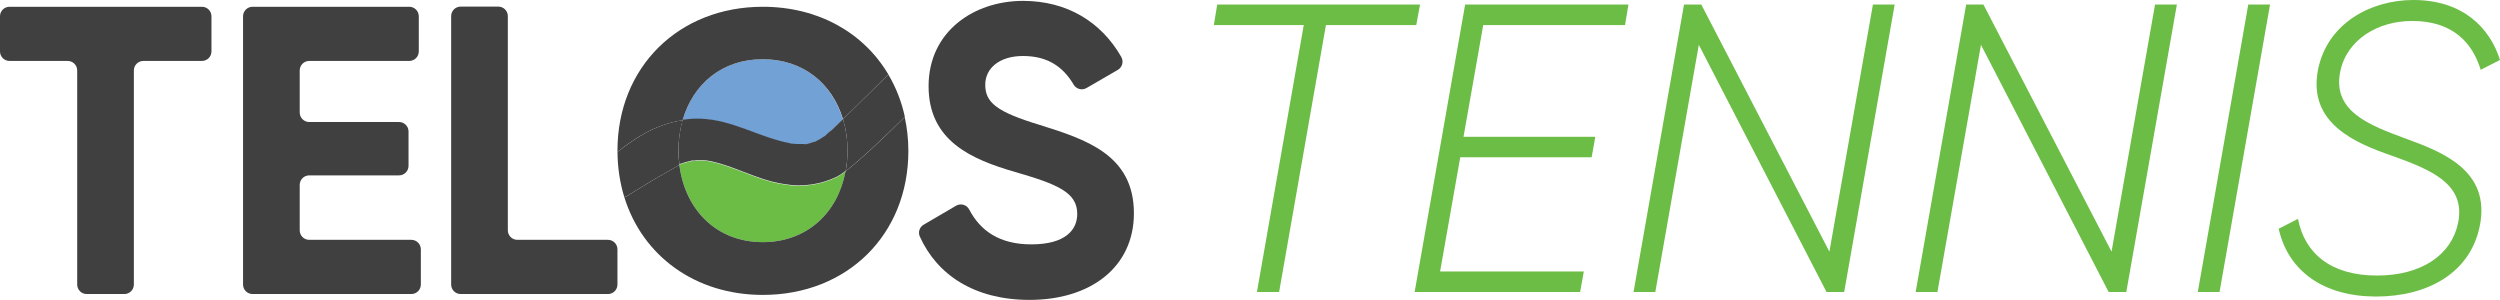
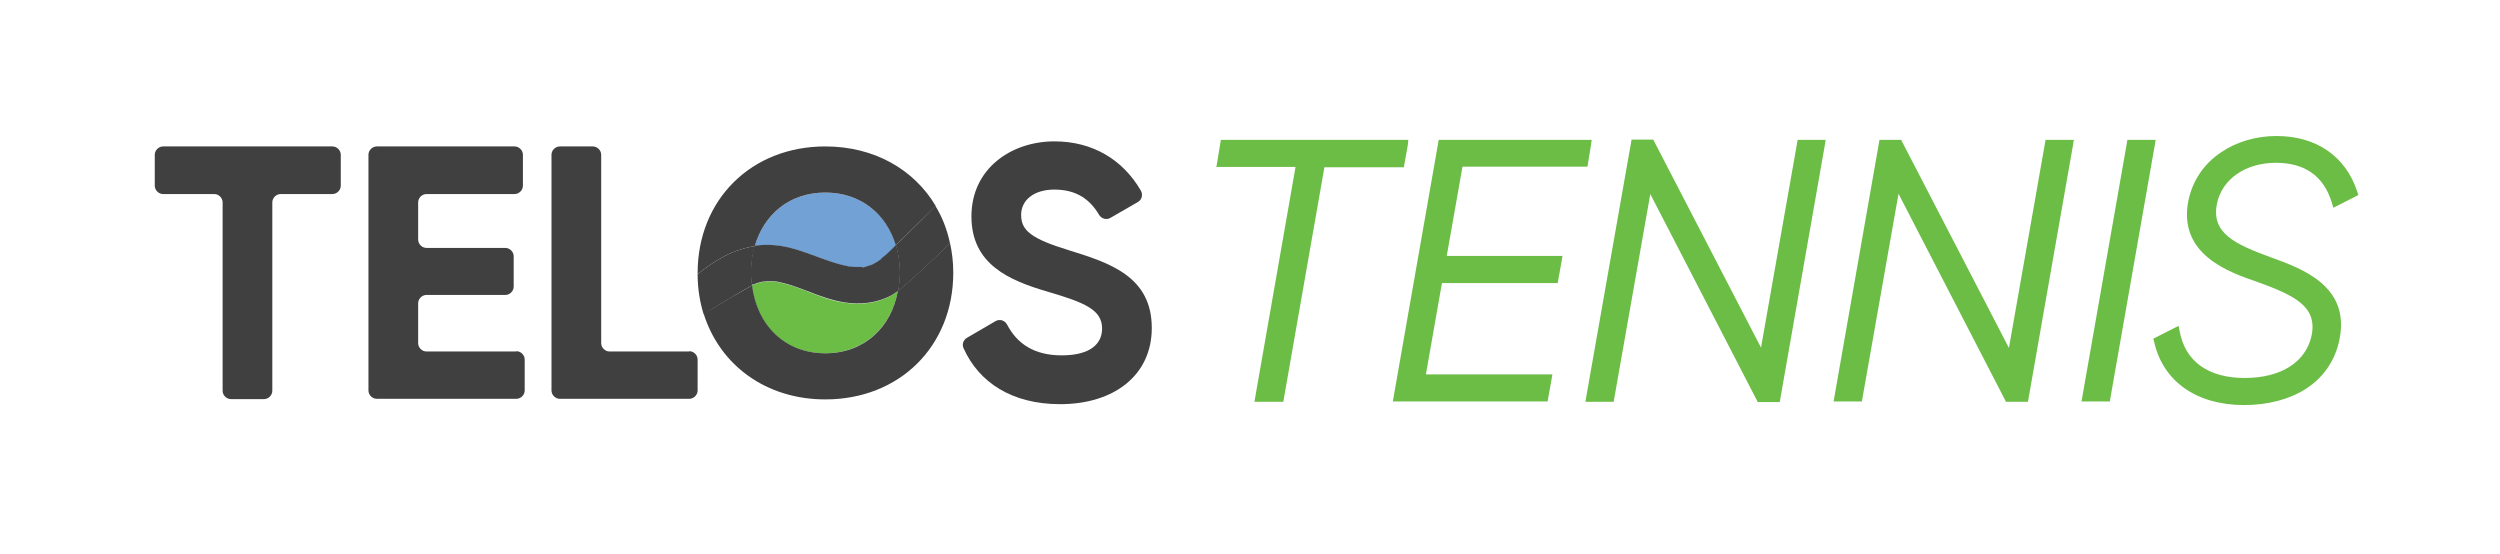
- <svg xmlns="http://www.w3.org/2000/svg" viewBox="0 0 738.44 88.55">
-   <defs>
-     <style>.cls-1{fill:#404041;}.cls-2{fill:none;}.cls-3{fill:#6cbd45;}.cls-4{fill:#72a1d6;}</style>
-   </defs>
-   <g id="Layer_2" data-name="Layer 2">
-     <g id="Layer_1-2" data-name="Layer 1">
-       <path class="cls-1" d="M62.46,15.17A2.81,2.81,0,0,1,59.66,18H42.34a2.81,2.81,0,0,0-2.8,2.8V84.05a2.81,2.81,0,0,1-2.8,2.8H25.6a2.81,2.81,0,0,1-2.8-2.8V20.76A2.81,2.81,0,0,0,20,18H2.8A2.81,2.81,0,0,1,0,15.17V4.75A2.81,2.81,0,0,1,2.8,2H59.66a2.81,2.81,0,0,1,2.8,2.8Z" />
-       <path class="cls-1" d="M121.51,70.84a2.81,2.81,0,0,1,2.8,2.8V84.05a2.81,2.81,0,0,1-2.8,2.8H74.59a2.81,2.81,0,0,1-2.8-2.8V4.75A2.81,2.81,0,0,1,74.59,2H120.9a2.81,2.81,0,0,1,2.8,2.8V15.17A2.81,2.81,0,0,1,120.9,18H91.33a2.81,2.81,0,0,0-2.8,2.8V33.24a2.81,2.81,0,0,0,2.8,2.8h26.54a2.8,2.8,0,0,1,2.8,2.79V49a2.81,2.81,0,0,1-2.8,2.8H91.33a2.81,2.81,0,0,0-2.8,2.8V68.05a2.81,2.81,0,0,0,2.8,2.79Z" />
-       <path class="cls-1" d="M179.58,70.84a2.81,2.81,0,0,1,2.8,2.8V84.05a2.81,2.81,0,0,1-2.8,2.8H136.06a2.81,2.81,0,0,1-2.8-2.8V4.75a2.81,2.81,0,0,1,2.8-2.8H147.2a2.81,2.81,0,0,1,2.8,2.8v63.3a2.81,2.81,0,0,0,2.8,2.79Z" />
-       <path class="cls-1" d="M272.86,66.35l9.55-5.59a2.79,2.79,0,0,1,3.89,1.16c3.31,6.31,9,10.26,18.31,10.26,10.06,0,13.58-4.25,13.58-9,0-6.31-5.7-8.73-18.31-12.37-13-3.76-25.6-9.22-25.6-25.35S287.63.26,302.18.26c12.93,0,23.05,6.15,29,16.52a2.82,2.82,0,0,1-1,3.86L320.93,26a2.79,2.79,0,0,1-3.8-1c-3-5.09-7.48-8.46-14.95-8.46-7,0-11.16,3.64-11.16,8.49,0,5.21,3.28,8,16.13,11.88,13.47,4.25,27.78,8.74,27.78,26.08,0,15.89-12.74,25.59-30.81,25.59-16.29,0-27.34-7.39-32.44-18.74A2.74,2.74,0,0,1,272.86,66.35Z" />
-       <path class="cls-2" d="M208.71,47.53l.33,0C208.89,47.53,208.74,47.5,208.71,47.53Z" />
-       <path class="cls-3" d="M231.72,54.51c-4.43-.63-8.57-2.25-12.71-3.85-2.07-.8-4.14-1.58-6.27-2.2-1.09-.32-2.2-.6-3.31-.81l-.31-.07c-.56,0-1.11-.11-1.67-.13s-1.11,0-1.66,0a8.92,8.92,0,0,1-1.45.14l-.32.06c-.52.11-1,.24-1.55.39s-1,.31-1.44.48l-.36.2c1.64,13.18,10.9,22.8,24.64,22.8,13.08,0,22.2-8.73,24.47-20.94a18.58,18.58,0,0,1-2.39,1.64A25.46,25.46,0,0,1,231.72,54.51Z" />
-       <path class="cls-4" d="M225.31,17.49c-12,0-20.61,7.29-23.67,18a29.6,29.6,0,0,1,5.56-.3c9.32.41,17.13,5.5,26.09,7.23a5,5,0,0,1,.55.14h.24c.49,0,1,.09,1.45.11s1.13,0,1.69,0c.24,0,.48,0,.72,0,.77,0-.46.07-.43.08.32.14,1.31-.24,1.65-.33.52-.14,1-.31,1.53-.48h0l.09,0c.45-.23.89-.45,1.33-.71s.85-.52,1.27-.81l.26-.18a18.85,18.85,0,0,1,2.05-1.74c.38-.36,1.63-1.57,3.28-3.18C245.84,24.66,237.22,17.49,225.31,17.49Z" />
-       <path class="cls-2" d="M233.89,42.55h0Z" />
-       <path class="cls-2" d="M200.67,48.65Z" />
-       <path class="cls-1" d="M225.31,17.49c11.91,0,20.53,7.17,23.69,17.7,4.53-4.41,12.09-11.86,13.39-13.22C255.1,9.66,241.69,2,225.31,2c-24.8,0-42.93,17.76-42.93,42.56,0,.1,0,.2,0,.31,4.19-3.26,10.6-8.09,19.24-9.35C204.7,24.78,213.29,17.49,225.31,17.49Z" />
-       <path class="cls-4" d="M200.67,48.65Z" />
-       <path class="cls-1" d="M225.31,71.52c-13.74,0-23-9.62-24.64-22.8-1.3.75-5,2.89-5.06,2.9-.89.44-9.07,5.39-9.89,6a5,5,0,0,1-1.31.61c5.36,17.39,21,28.88,40.9,28.88,24.91,0,43-17.76,43-42.55a47,47,0,0,0-1.08-10c-5,5-12.95,12.57-17.49,16.07C247.51,62.79,238.39,71.52,225.31,71.52Z" />
-       <path class="cls-4" d="M233.89,42.55h0Z" />
-       <path class="cls-4" d="M234,42.56l.51,0A1.42,1.42,0,0,1,234,42.56Z" />
-       <path class="cls-4" d="M240.72,41.86c-.72.4.95-.31,0,0Z" />
-       <path class="cls-4" d="M243.94,39.92l-.27.19-.11.11S244.5,39.56,243.94,39.92Z" />
-       <path class="cls-4" d="M201,48.52l.13-.07a2.73,2.73,0,0,1-.47.19l.27-.09Z" />
-       <path class="cls-1" d="M243.67,40.11l.27-.19c.56-.36-.35.26-.38.3l.11-.11-.26.18c-.42.29-.84.56-1.27.81s-.88.48-1.33.71l-.09,0c.95-.31-.72.4,0,0h0c-.51.17-1,.34-1.53.48-.34.09-1.33.47-1.65.33,0,0,1.2-.07.43-.08-.24,0-.48,0-.72,0-.56,0-1.12,0-1.69,0s-1-.08-1.45-.11H234a1.42,1.42,0,0,0,.51,0l-.51,0h-.15a5,5,0,0,0-.55-.14c-9-1.73-16.77-6.82-26.09-7.23a29.6,29.6,0,0,0-5.56.3,32.48,32.48,0,0,0-1.25,9,33,33,0,0,0,.28,4.14h0a2.73,2.73,0,0,0,.47-.19l-.13.07c.48-.17,1-.34,1.44-.48s1-.28,1.55-.39l.32-.06h-.15c.06,0,1.18-.22.51-.06l-.36.07a8.92,8.92,0,0,0,1.45-.14c.55,0,1.1,0,1.66,0s1.11.08,1.67.13l-.08,0-.33,0s.18,0,.33,0,.58.06.1,0h0l.31.07c1.11.21,2.22.49,3.31.81,2.13.62,4.2,1.4,6.27,2.2,4.14,1.6,8.28,3.22,12.71,3.85a25.46,25.46,0,0,0,15.67-2.29,18.58,18.58,0,0,0,2.39-1.64,33.25,33.25,0,0,0,.56-6.07A32.59,32.59,0,0,0,249,35.19c-1.65,1.61-2.9,2.82-3.28,3.18A18.85,18.85,0,0,0,243.67,40.11Z" />
-       <path class="cls-4" d="M201,48.55l-.27.09h0v.07l.36-.2Z" />
-       <path class="cls-4" d="M209,47.56l.08,0h0C209.62,47.62,209.32,47.59,209,47.56Z" />
-       <path class="cls-4" d="M204.19,47.58h.15l.36-.07C205.37,47.36,204.25,47.6,204.19,47.58Z" />
-       <path class="cls-1" d="M249,35.19a32.59,32.59,0,0,1,1.34,9.32,33.25,33.25,0,0,1-.56,6.07c4.54-3.5,12.49-11.1,17.49-16.07A41.69,41.69,0,0,0,262.39,22C261.09,23.33,253.53,30.78,249,35.19Z" />
-       <path class="cls-1" d="M195.61,51.62s3.76-2.15,5.06-2.9v-.07h0a33,33,0,0,1-.28-4.14,32.48,32.48,0,0,1,1.25-9c-8.64,1.26-15,6.09-19.24,9.35a46.13,46.13,0,0,0,2,13.36,5,5,0,0,0,1.31-.61C186.54,57,194.72,52.06,195.61,51.62Z" />
-       <path class="cls-3" d="M418.33,7.4H391.65L377.82,86.24h-6.55L385.1,7.4H358.54l1-6.07h59.91Z" />
-       <path class="cls-3" d="M438.11,7.4l-5.82,33h38.93l-1.09,6.06H431.32l-5.95,33.72h42.45l-1.09,6.07H417.85L432.77,1.33H481l-1,6.07Z" />
-       <path class="cls-3" d="M497.42,1.33h5.1l37.84,73,12.86-73h6.42L544.73,86.24h-5.22l-37.72-73-12.85,73h-6.43Z" />
-       <path class="cls-3" d="M580.76,1.33h5.09l37.85,73,12.85-73H643L628.06,86.24h-5.22l-37.71-73-12.86,73h-6.43Z" />
-       <path class="cls-3" d="M670.52,1.33,655.6,86.24h-6.42L664.09,1.33Z" />
-       <path class="cls-3" d="M673.07,67.56l5.7-2.91c1.94,10.07,9.58,16.74,23.29,16.74,13.34,0,22.07-6.19,24-15.53,2.43-11.77-8.61-15.89-19.28-19.77-10.92-3.76-25.23-9.58-22.08-25.59C687.5,6.79,700.36,0,712.85,0c14.56,0,22.56,8.13,25.59,17.71l-5.7,2.91c-2.42-7.88-8.12-14.43-20.25-14.43-10.07,0-19.28,5.46-21.23,14.92-2.42,11.76,8.62,15.88,19.17,19.77,11,4,25.23,9.46,22.07,25.71-2.79,14.19-15.64,21-30.68,21C686.29,87.57,675.86,80.05,673.07,67.56Z" />
+ <svg xmlns="http://www.w3.org/2000/svg" version="1.1" id="Layer_1" x="0px" y="0px" viewBox="0 0 840 186" style="enable-background:new 0 0 840 186;" xml:space="preserve">
+   <style type="text/css">
+ 	.st0{fill:#404041;}
+ 	.st1{fill:none;}
+ 	.st2{fill:#6CBD45;}
+ 	.st3{fill:#72A1D6;}
+ </style>
+   <g>
+     <g>
+       <path class="st0" d="M114.5,62.4c0,1.5-1.3,2.8-2.8,2.8H94.3c-1.5,0-2.8,1.3-2.8,2.8v63.3c0,1.5-1.3,2.8-2.8,2.8H77.6    c-1.5,0-2.8-1.3-2.8-2.8V68c0-1.5-1.3-2.8-2.8-2.8H54.8c-1.5,0-2.8-1.3-2.8-2.8V52c0-1.5,1.3-2.8,2.8-2.8h56.9    c1.5,0,2.8,1.3,2.8,2.8V62.4z" />
+     </g>
+   </g>
+   <g>
+     <g>
+       <path class="st0" d="M173.5,118c1.5,0,2.8,1.3,2.8,2.8v10.4c0,1.5-1.3,2.8-2.8,2.8h-46.9c-1.5,0-2.8-1.3-2.8-2.8V52    c0-1.5,1.3-2.8,2.8-2.8h46.3c1.5,0,2.8,1.3,2.8,2.8v10.4c0,1.5-1.3,2.8-2.8,2.8h-29.6c-1.5,0-2.8,1.3-2.8,2.8v12.5    c0,1.5,1.3,2.8,2.8,2.8h26.5c1.5,0,2.8,1.3,2.8,2.8v10.2c0,1.5-1.3,2.8-2.8,2.8h-26.5c-1.5,0-2.8,1.3-2.8,2.8v13.4    c0,1.5,1.3,2.8,2.8,2.8H173.5z" />
+     </g>
+   </g>
+   <g>
+     <g>
+       <path class="st0" d="M231.6,118c1.5,0,2.8,1.3,2.8,2.8v10.4c0,1.5-1.3,2.8-2.8,2.8h-43.5c-1.5,0-2.8-1.3-2.8-2.8V52    c0-1.5,1.3-2.8,2.8-2.8h11.1c1.5,0,2.8,1.3,2.8,2.8v63.3c0,1.5,1.3,2.8,2.8,2.8H231.6z" />
+     </g>
+   </g>
+   <path class="st0" d="M324.9,113.5l9.6-5.6c1.4-0.8,3.1-0.3,3.9,1.2c3.3,6.3,9,10.3,18.3,10.3c10.1,0,13.6-4.2,13.6-9  c0-6.3-5.7-8.7-18.3-12.4c-13-3.8-25.6-9.2-25.6-25.3c0-16,13.3-25.2,27.9-25.2c12.9,0,23,6.2,29,16.5c0.8,1.4,0.4,3.1-1,3.9  l-9.2,5.3c-1.3,0.8-3,0.3-3.8-1c-3-5.1-7.5-8.5-15-8.5c-7,0-11.2,3.6-11.2,8.5c0,5.2,3.3,8,16.1,11.9c13.5,4.2,27.8,8.7,27.8,26.1  c0,15.9-12.7,25.6-30.8,25.6c-16.3,0-27.3-7.4-32.4-18.7C323.1,115.7,323.7,114.2,324.9,113.5z" />
+   <path class="st1" d="M260.7,94.7c0,0,0.2,0,0.3,0C260.9,94.7,260.7,94.7,260.7,94.7z" />
+   <path class="st2" d="M283.7,101.7c-4.4-0.6-8.6-2.3-12.7-3.9c-2.1-0.8-4.1-1.6-6.3-2.2c-1.1-0.3-2.2-0.6-3.3-0.8c0,0-0.2,0-0.3-0.1  c-0.6,0-1.1-0.1-1.7-0.1c-0.6,0-1.1,0-1.7,0c-0.3,0-1.1,0.2-1.4,0.1c-0.1,0-0.2,0-0.3,0.1c-0.5,0.1-1,0.2-1.6,0.4  c-0.5,0.1-1,0.3-1.4,0.5c-0.1,0-0.2,0.1-0.4,0.2c1.6,13.2,10.9,22.8,24.6,22.8c13.1,0,22.2-8.7,24.5-20.9c-1,0.7-1.8,1.3-2.4,1.6  C294.4,102,289.2,102.5,283.7,101.7z" />
+   <path class="st3" d="M277.3,64.7c-12,0-20.6,7.3-23.7,18c1.8-0.3,3.6-0.4,5.6-0.3c9.3,0.4,17.1,5.5,26.1,7.2c0.1,0,0.3,0.1,0.6,0.1  c0,0,0.1,0,0.2,0c0.5,0,1,0.1,1.5,0.1c0.6,0,1.1,0,1.7,0c0.2,0,0.5,0,0.7,0c0.8,0-0.5,0.1-0.4,0.1c0.3,0.1,1.3-0.2,1.7-0.3  c0.5-0.1,1-0.3,1.5-0.5c0,0,0,0,0,0c0,0,0,0,0.1,0c0.4-0.2,0.9-0.5,1.3-0.7c0.4-0.3,0.9-0.5,1.3-0.8c0.1-0.1,0.2-0.1,0.3-0.2  c0.5-0.6,1.5-1.2,2.1-1.7c0.4-0.4,1.6-1.6,3.3-3.2C297.8,71.9,289.2,64.7,277.3,64.7z" />
+   <path class="st1" d="M285.9,89.7C285.9,89.8,286,89.8,285.9,89.7C286,89.8,285.9,89.8,285.9,89.7z" />
+   <path class="st1" d="M252.7,95.9C252.7,95.9,252.7,95.9,252.7,95.9C252.7,95.9,252.7,95.8,252.7,95.9  C252.7,95.8,252.7,95.9,252.7,95.9z" />
+   <path class="st0" d="M277.3,64.7c11.9,0,20.5,7.2,23.7,17.7c4.5-4.4,12.1-11.9,13.4-13.2c-7.3-12.3-20.7-20-37.1-20  c-24.8,0-42.9,17.8-42.9,42.6c0,0.1,0,0.2,0,0.3c4.2-3.3,10.6-8.1,19.2-9.4C256.7,72,265.3,64.7,277.3,64.7z" />
+   <path class="st3" d="M252.7,95.9C252.7,95.9,252.7,95.9,252.7,95.9C252.4,96,252.5,95.9,252.7,95.9z" />
+   <path class="st0" d="M277.3,118.7c-13.7,0-23-9.6-24.6-22.8c-1.3,0.7-5,2.9-5.1,2.9c-0.9,0.4-9.1,5.4-9.9,5.9  c-0.4,0.3-0.9,0.5-1.3,0.6c5.4,17.4,21,28.9,40.9,28.9c24.9,0,43-17.8,43-42.6c0-3.5-0.4-6.8-1.1-10c-5,5-13,12.6-17.5,16.1  C299.5,110,290.4,118.7,277.3,118.7z" />
+   <path class="st3" d="M285.9,89.7C285.9,89.7,285.9,89.7,285.9,89.7C285.8,89.7,285.8,89.7,285.9,89.7z" />
+   <path class="st3" d="M286,89.8c0.2,0,0.5,0.1,0.5,0C286.4,89.8,286.2,89.8,286,89.8z" />
+   <path class="st3" d="M292.7,89.1C292,89.5,293.7,88.8,292.7,89.1L292.7,89.1z" />
+   <path class="st3" d="M295.9,87.1c-0.1,0.1-0.2,0.1-0.3,0.2c0,0-0.1,0.1-0.1,0.1C295.6,87.4,296.5,86.8,295.9,87.1z" />
+   <path class="st3" d="M253,95.7c0,0,0.1-0.1,0.1-0.1c0,0-0.3,0.1-0.5,0.2C252.8,95.8,252.8,95.8,253,95.7C253,95.7,253,95.7,253,95.7  z" />
+   <path class="st0" d="M295.7,87.3c0.1-0.1,0.2-0.1,0.3-0.2c0.6-0.4-0.3,0.3-0.4,0.3C295.6,87.4,295.6,87.4,295.7,87.3  c-0.1,0.1-0.2,0.1-0.3,0.2c-0.4,0.3-0.8,0.6-1.3,0.8c-0.4,0.3-0.9,0.5-1.3,0.7c0,0-0.1,0-0.1,0c0.9-0.3-0.7,0.4,0,0c0,0,0,0,0,0  c-0.5,0.2-1,0.3-1.5,0.5c-0.3,0.1-1.3,0.5-1.7,0.3c0,0,1.2-0.1,0.4-0.1c-0.2,0-0.5,0-0.7,0c-0.6,0-1.1,0-1.7,0c-0.5,0-1-0.1-1.5-0.1  c-0.2,0-0.2,0-0.2,0c0,0,0,0,0,0c0,0,0.1,0,0.1,0c0.2,0,0.4,0.1,0.5,0c0,0-0.3,0-0.5,0c0,0-0.1,0-0.1,0c0,0-0.1,0,0,0  c-0.2-0.1-0.4-0.1-0.6-0.1c-9-1.7-16.8-6.8-26.1-7.2c-2-0.1-3.8,0-5.6,0.3c-0.8,2.8-1.2,5.8-1.2,9c0,1.4,0.1,2.8,0.3,4.1  c0,0,0,0,0,0c0.2-0.1,0.5-0.2,0.5-0.2c0,0-0.1,0-0.1,0.1c0.5-0.2,1-0.3,1.4-0.5c0.5-0.1,1-0.3,1.6-0.4c0.1,0,0.2,0,0.3-0.1  c0,0-0.1,0-0.1,0c0.1,0,1.2-0.2,0.5-0.1c-0.1,0-0.2,0-0.4,0.1c0.4,0.1,1.2-0.1,1.4-0.1c0.6,0,1.1,0,1.7,0c0.6,0,1.1,0.1,1.7,0.1  c0,0-0.1,0-0.1,0c-0.2,0-0.3,0-0.3,0c0,0,0.2,0,0.3,0c0.3,0,0.6,0.1,0.1,0c0,0,0,0,0,0c0.1,0,0.3,0.1,0.3,0.1  c1.1,0.2,2.2,0.5,3.3,0.8c2.1,0.6,4.2,1.4,6.3,2.2c4.1,1.6,8.3,3.2,12.7,3.9c5.5,0.8,10.7,0.3,15.7-2.3c0.6-0.3,1.4-0.9,2.4-1.6  c0.4-1.9,0.6-4,0.6-6.1c0-3.3-0.5-6.4-1.3-9.3c-1.6,1.6-2.9,2.8-3.3,3.2C297.1,86.1,296.2,86.7,295.7,87.3z" />
+   <path class="st3" d="M253,95.7c-0.1,0-0.2,0.1-0.3,0.1c0,0,0,0,0,0c0,0,0,0,0,0.1C252.8,95.8,253,95.8,253,95.7  C253,95.7,253,95.7,253,95.7z" />
+   <path class="st3" d="M261,94.8C261.1,94.8,261.1,94.8,261,94.8c0.1,0,0.1,0,0.1,0C261.6,94.8,261.3,94.8,261,94.8z" />
+   <path class="st3" d="M256.2,94.8c0,0,0.1,0,0.1,0c0.1,0,0.2,0,0.4-0.1C257.4,94.6,256.3,94.8,256.2,94.8z" />
+   <path class="st0" d="M301,82.4c0.9,2.9,1.3,6,1.3,9.3c0,2.1-0.2,4.1-0.6,6.1c4.5-3.5,12.5-11.1,17.5-16.1c-1-4.6-2.6-8.8-4.9-12.5  C313.1,70.5,305.5,78,301,82.4z" />
+   <path class="st0" d="M247.6,98.8c0,0,3.8-2.2,5.1-2.9c0,0,0,0,0-0.1c-0.2,0.1-0.3,0.1,0,0c-0.2-1.3-0.3-2.7-0.3-4.1  c0-3.2,0.4-6.2,1.2-9c-8.6,1.3-15,6.1-19.2,9.4c0,4.7,0.7,9.2,2,13.4c0.5-0.1,0.9-0.3,1.3-0.6C238.5,104.2,246.7,99.3,247.6,98.8z" />
+   <g>
+     <g>
+       <polygon class="st2" points="422.4,134.2 436.2,55.4 409.7,55.4 410.9,47.8 472.3,47.8 471,55.4 444.3,55.4 430.5,134.2   " />
+       <path class="st2" d="M471.4,48.5l-1.1,6.1h-26.7l-13.8,78.8h-6.6l13.8-78.8h-26.6l1-6.1H471.4 M473.2,47h-1.8h-59.9h-1.3l-0.2,1.3    l-1,6.1l-0.3,1.7h1.8h24.8l-13.5,77.1l-0.3,1.8h1.8h6.6h1.3l0.2-1.2l13.6-77.6h25.4h1.3l0.2-1.2l1.1-6.1L473.2,47L473.2,47z     M471.4,50L471.4,50L471.4,50L471.4,50z" />
+     </g>
+     <g>
+       <polygon class="st2" points="469,134.2 484.1,47.8 533.9,47.8 532.7,55.4 490.7,55.4 485.2,86.8 524.1,86.8 522.8,94.4     483.9,94.4 478.3,126.6 520.7,126.6 519.4,134.2   " />
+       <path class="st2" d="M533,48.5l-1,6.1h-42l-5.8,33h38.9l-1.1,6.1h-38.8l-5.9,33.7h42.5l-1.1,6.1h-48.9l14.9-84.9H533 M523.2,87.6    L523.2,87.6 M519.8,127.4L519.8,127.4 M534.8,47H533h-48.3h-1.3l-0.2,1.2l-14.9,84.9l-0.3,1.8h1.8h48.9h1.3l0.2-1.2l1.1-6.1    l0.3-1.8h-1.8h0h-40.7l5.4-30.7h37.6h1.3l0.2-1.2l1.1-6.1l0.3-1.8h-1.8h0h-37.1l5.3-30h40.7h1.3l0.2-1.3l1-6.1L534.8,47L534.8,47z     M533,50L533,50L533,50L533,50z" />
+     </g>
+     <g>
+       <polygon class="st2" points="591.1,134.2 554.1,62.7 541.6,134.2 533.6,134.2 548.8,47.8 555,47.8 592,119.2 604.6,47.8     612.5,47.8 597.4,134.2   " />
+       <path class="st2" d="M611.6,48.5L611.6,48.5 M611.6,48.5l-14.9,84.9h-5.2l-37.7-73l-12.9,73h-6.4l14.9-84.9h5.1l37.8,73l12.9-73    H611.6 M613.4,47h-1.8h-6.4H604l-0.2,1.2l-12.1,68.6l-35.8-69.1l-0.4-0.8h-0.9h-5.1h-1.3l-0.2,1.2L533,133.2l-0.3,1.8h1.8h6.4h1.3    l0.2-1.2l12.1-68.6l35.7,69.1l0.4,0.8h0.9h5.2h1.3l0.2-1.2l14.9-84.9L613.4,47L613.4,47z M611.6,47L611.6,47L611.6,47L611.6,47z     M611.6,50L611.6,50L611.6,50L611.6,50z" />
+     </g>
+     <g>
+       <polygon class="st2" points="674.4,134.2 637.5,62.7 624.9,134.2 616.9,134.2 632.1,47.8 638.3,47.8 675.3,119.2 687.9,47.8     695.9,47.8 680.7,134.2   " />
+       <path class="st2" d="M695,48.5L695,48.5 M695,48.5l-14.9,84.9h-5.2l-37.7-73l-12.9,73h-6.4l14.9-84.9h5.1l37.8,73l12.9-73H695     M696.8,47H695h-6.4h-1.3l-0.2,1.2L675,116.9l-35.8-69.1l-0.4-0.8h-0.9h-5.1h-1.3l-0.2,1.2l-14.9,84.9l-0.3,1.8h1.8h6.4h1.3    l0.2-1.2l12.1-68.6l35.7,69.1l0.4,0.8h0.9h5.2h1.3l0.2-1.2l14.9-84.9L696.8,47L696.8,47z M695,47L695,47L695,47L695,47z M695,50    L695,50L695,50L695,50z" />
+     </g>
+     <g>
+       <polygon class="st2" points="700.3,134.2 715.5,47.8 723.4,47.8 708.2,134.2   " />
+       <path class="st2" d="M722.5,48.5l-14.9,84.9h-6.4l14.9-84.9H722.5 M724.3,47h-1.8h-6.4h-1.3l-0.2,1.2l-14.9,84.9l-0.3,1.8h1.8h6.4    h1.3l0.2-1.2L724,48.8L724.3,47L724.3,47z M722.5,50L722.5,50L722.5,50L722.5,50z" />
+     </g>
+     <g>
+       <path class="st2" d="M753.8,135.5c-15.6,0-26.6-7.7-29.5-20.6l-0.1-0.6l7.1-3.6l0.2,1c2,10.4,10,16.1,22.6,16.1    c12.6,0,21.3-5.6,23.3-14.9c2.3-11.2-8.4-15.1-18.8-18.9c-9.1-3.1-26-9-22.6-26.4c3-14.6,16.6-21.1,28.9-21.1    c13,0,22.6,6.6,26.3,18.2l0.2,0.6l-7.1,3.6L784,68c-2.8-9.2-9.4-13.9-19.5-13.9c-10.5,0-18.7,5.8-20.5,14.3    c-2.3,11.2,8.4,15.1,18.7,18.9c10.3,3.7,25.9,9.4,22.6,26.6C782.6,127.5,770.8,135.5,753.8,135.5z" />
+       <path class="st2" d="M764.9,47.2c14.6,0,22.6,8.1,25.6,17.7l-5.7,2.9c-2.4-7.9-8.1-14.4-20.3-14.4c-10.1,0-19.3,5.5-21.2,14.9    c-2.4,11.8,8.6,15.9,19.2,19.8c11,4,25.2,9.5,22.1,25.7c-2.8,14.2-15.6,21-30.7,21c-15.5,0-26-7.5-28.7-20l5.7-2.9    c1.9,10.1,9.6,16.7,23.3,16.7c13.3,0,22.1-6.2,24-15.5c2.4-11.8-8.6-15.9-19.3-19.8c-10.9-3.8-25.2-9.6-22.1-25.6    C739.5,54,752.4,47.2,764.9,47.2 M764.9,45.7c-6.8,0-13.3,1.9-18.5,5.4c-5.9,3.9-9.7,9.6-11.1,16.3c-3.6,18.1,13.7,24.1,23.1,27.3    c12.4,4.5,20.3,8.2,18.3,18c-1.9,9-10.3,14.3-22.5,14.3c-12.1,0-19.9-5.5-21.8-15.5l-0.4-2l-1.8,0.9l-5.7,2.9l-1,0.5l0.3,1.1    c3,13.3,14.3,21.2,30.2,21.2c8,0,15.2-1.9,20.7-5.4c6.1-3.9,10-9.7,11.4-16.8c3.5-17.8-12.5-23.6-23-27.4    c-12.3-4.5-20.2-8.2-18.2-18.1c1.7-8.2,9.6-13.7,19.8-13.7c9.8,0,16.1,4.5,18.8,13.4l0.5,1.7l1.6-0.8l5.7-2.9l1.1-0.6l-0.4-1.2    C788.1,52.5,778.3,45.7,764.9,45.7L764.9,45.7z" />
    </g>
  </g>
</svg>
